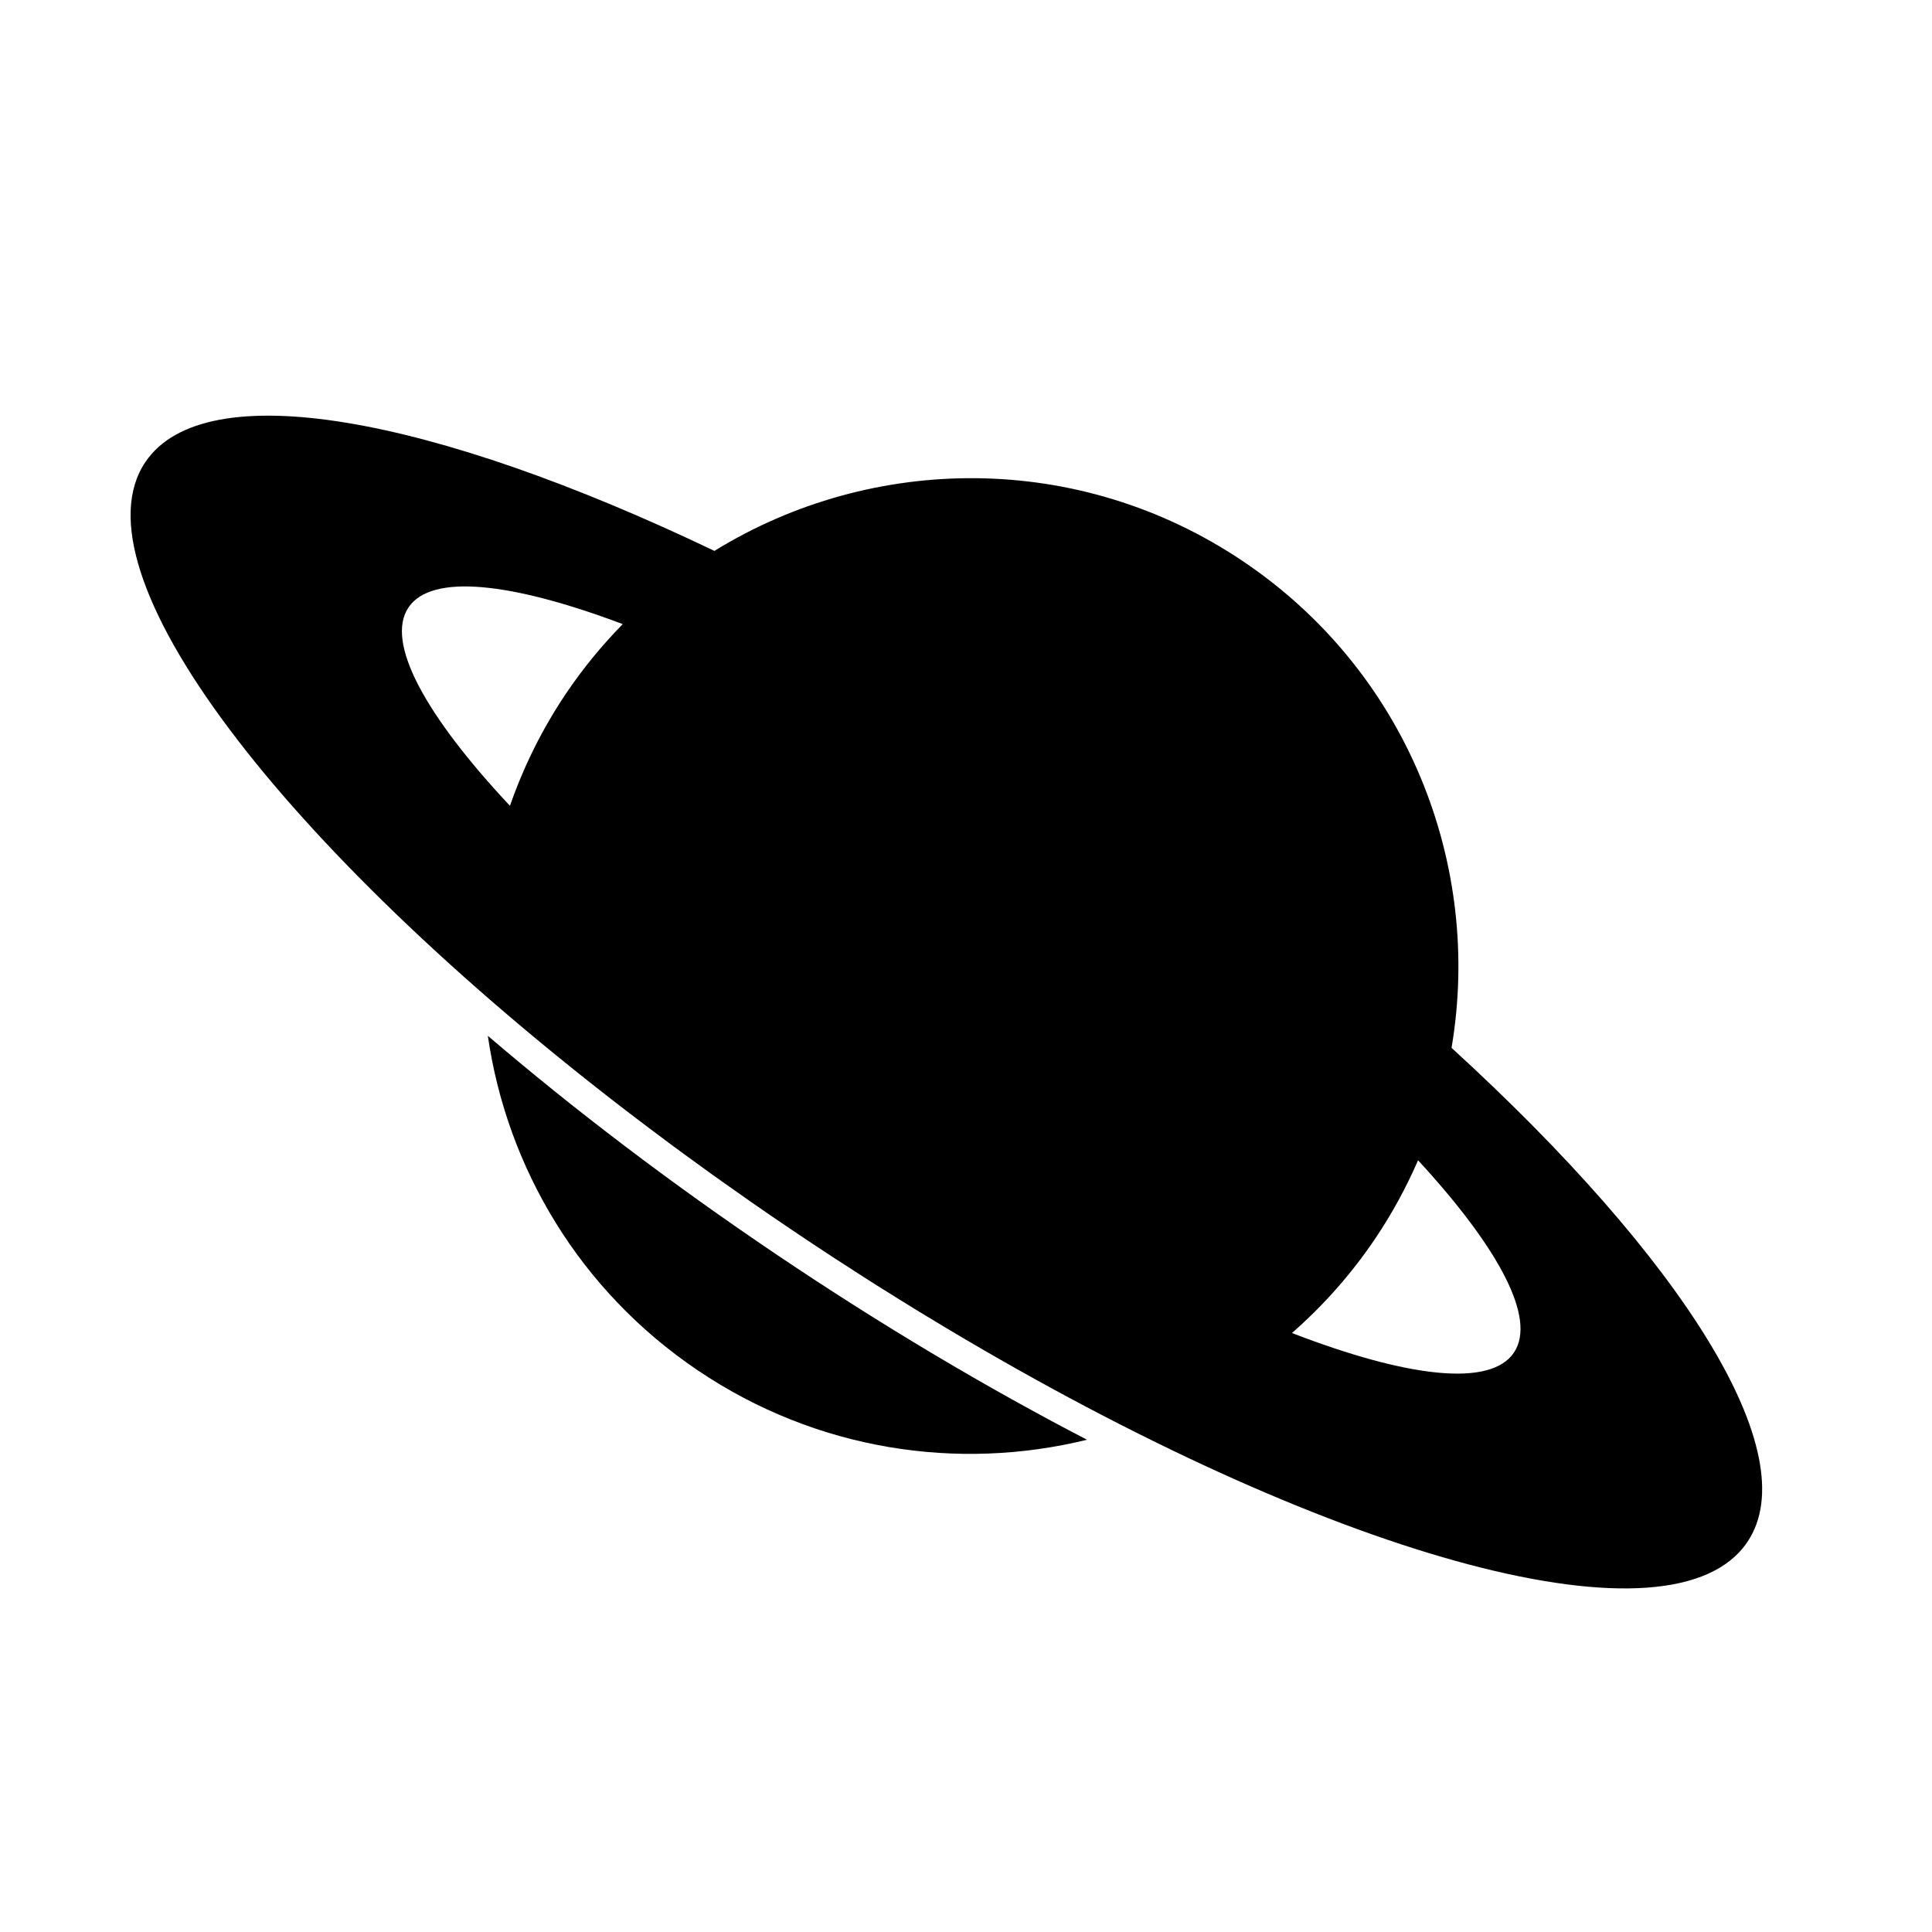
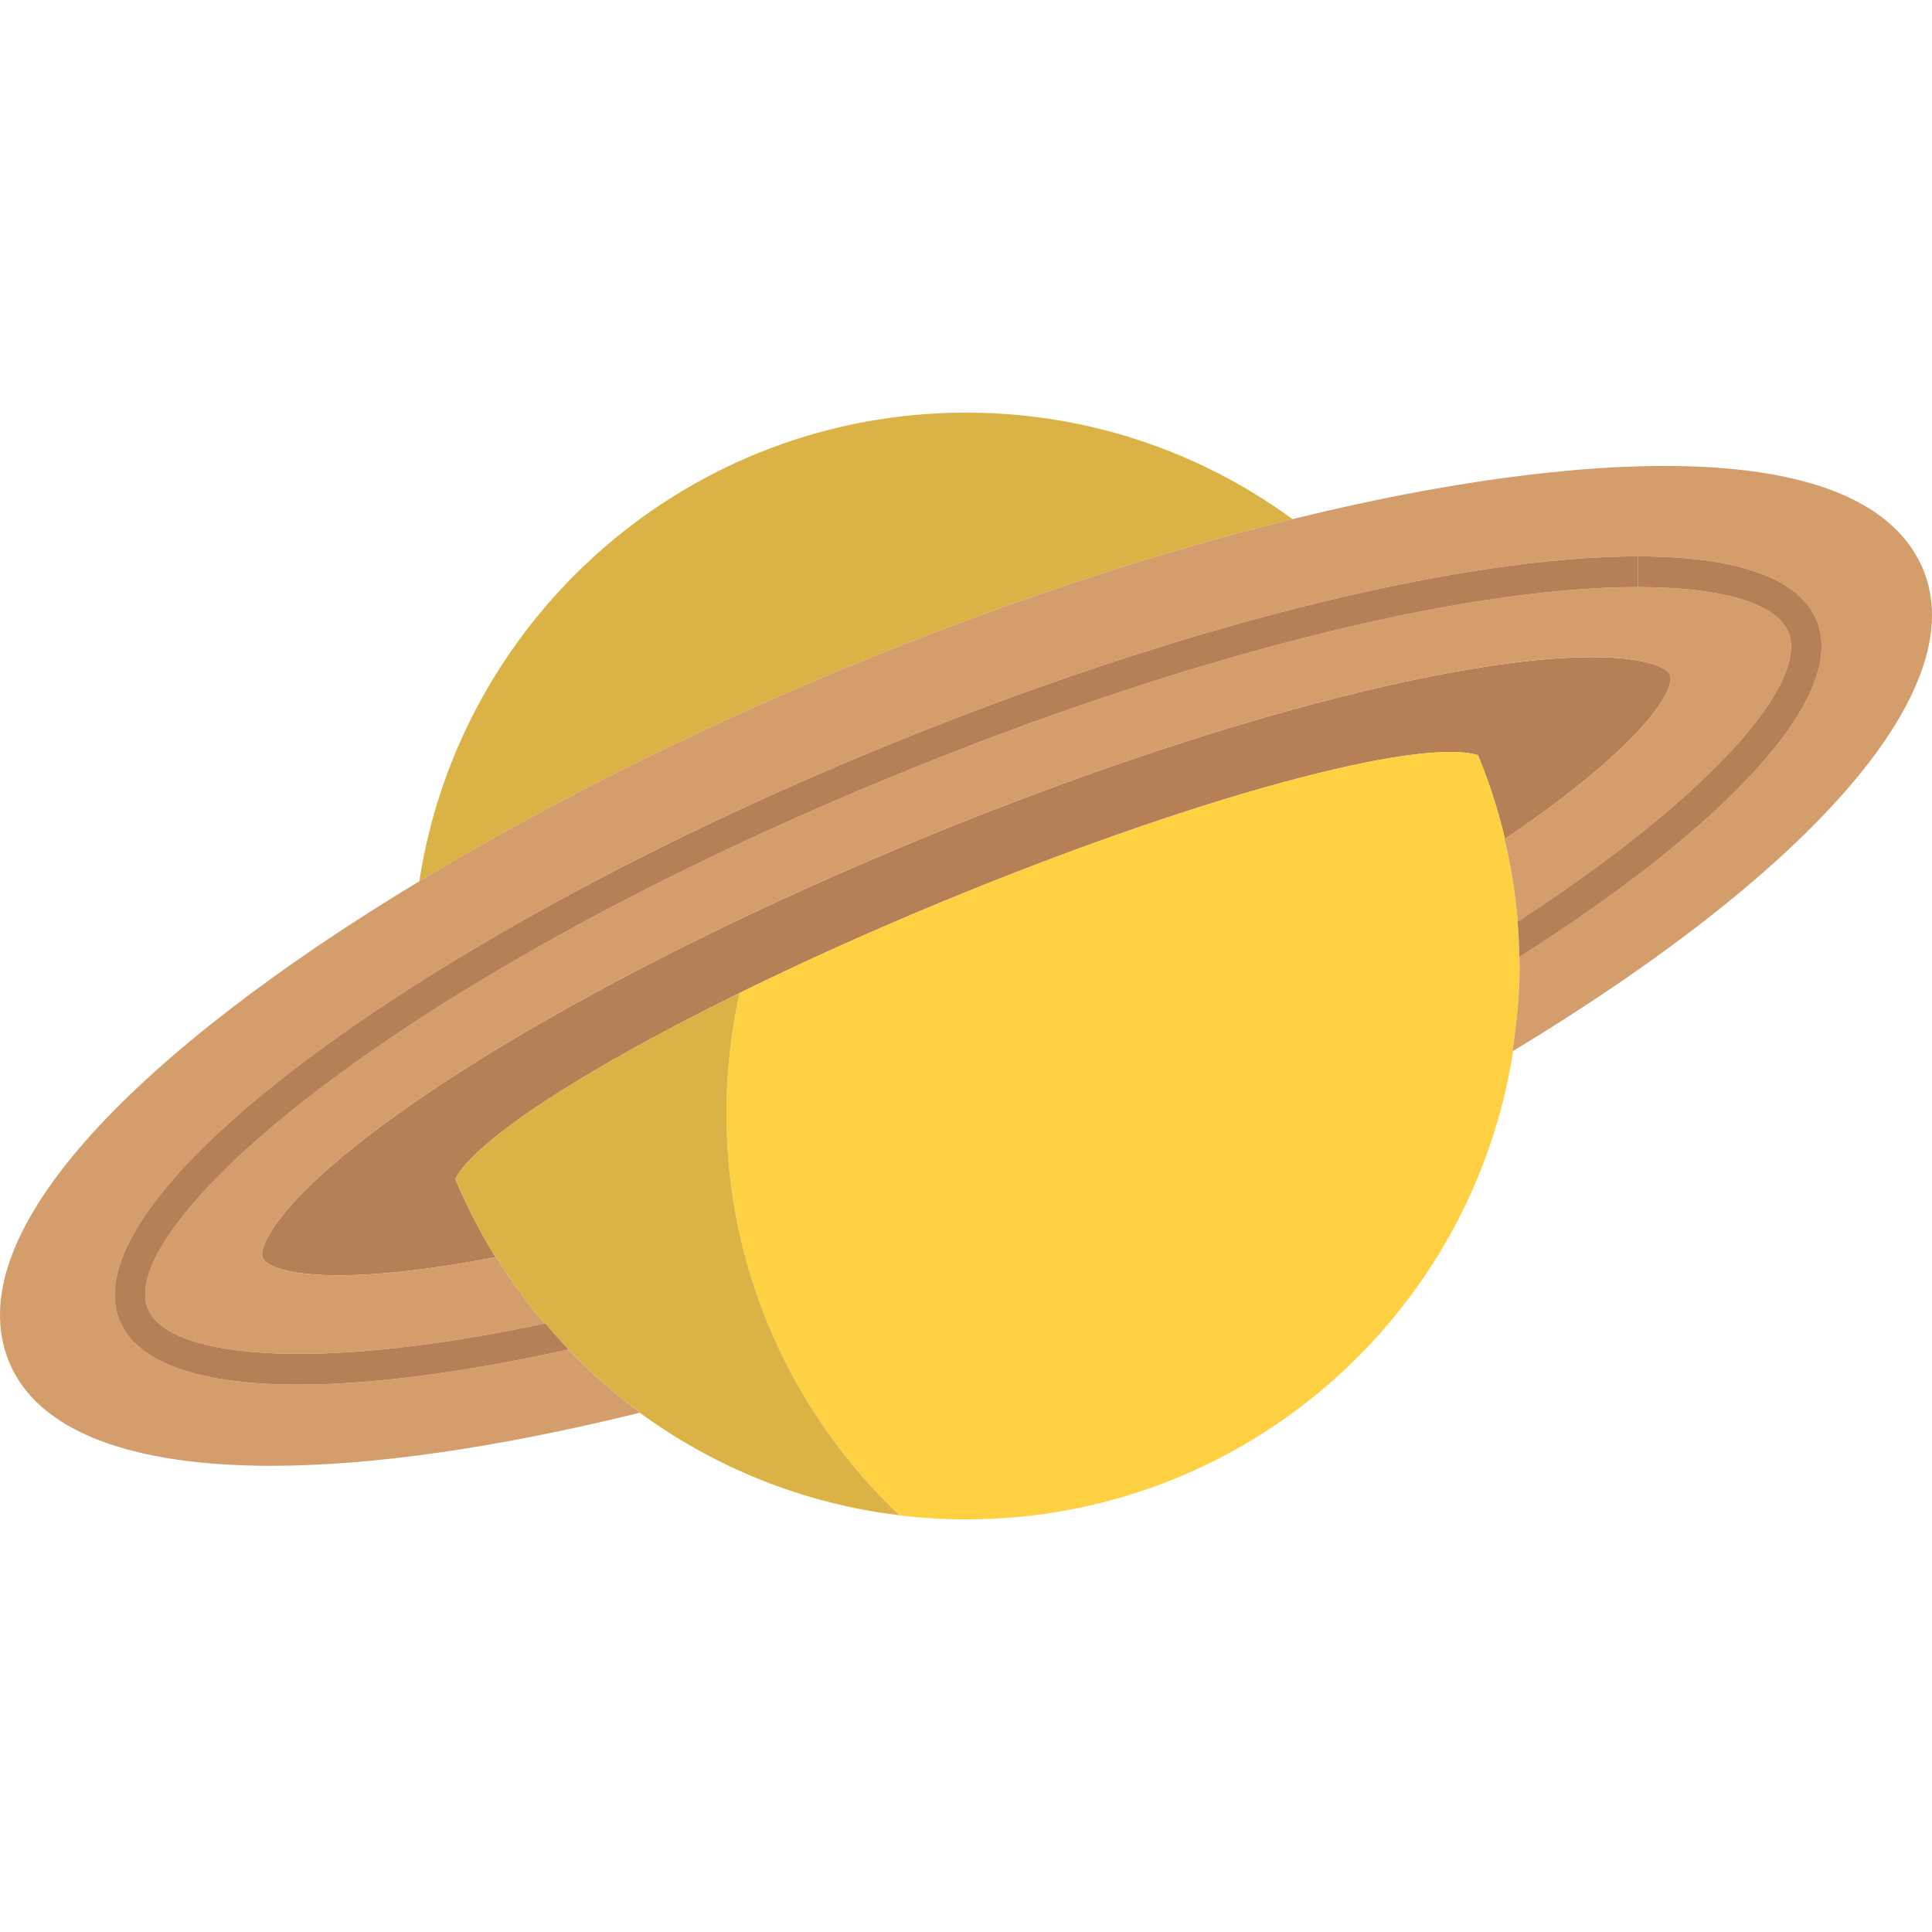
- <svg xmlns="http://www.w3.org/2000/svg" version="1.1" viewBox="0 0 100 100" xml:space="preserve">
-   <path d="m75.132 54.237c1.607-9.476-2.288-19.452-10.776-25.174s-19.197-5.591-27.378-0.548c-14.621-6.995-26.376-9.164-29.453-4.599-3.825 5.673 7.017 19.874 24.962 33.632 0.028 0.021 0.055 0.042 0.083 0.063 0.593 0.454 1.195 0.907 1.803 1.36 0.083 0.062 0.166 0.125 0.25 0.188 0.546 0.404 1.1 0.808 1.658 1.211 0.148 0.107 0.293 0.215 0.442 0.322 0.528 0.379 1.064 0.756 1.602 1.133 0.177 0.124 0.35 0.249 0.528 0.373 0.713 0.497 1.435 0.991 2.165 1.483 0.732 0.493 1.463 0.978 2.192 1.454 0.144 0.094 0.286 0.183 0.429 0.276 0.592 0.384 1.183 0.765 1.773 1.138 0.118 0.074 0.234 0.146 0.352 0.219 0.618 0.389 1.235 0.772 1.85 1.148 0.078 0.047 0.155 0.093 0.233 0.14 0.657 0.4 1.313 0.794 1.966 1.18 0.031 0.018 0.062 0.035 0.092 0.053 19.483 11.476 36.713 16.199 40.538 10.526 3.077-4.565-3.343-14.648-15.311-25.578zm-53.987-22.798c1.19-1.766 5.329-1.304 11.088 0.865-1.063 1.085-2.048 2.275-2.928 3.581-1.248 1.852-2.209 3.81-2.91 5.824-4.374-4.671-6.468-8.463-5.25-10.27zm57.214 38.573c-1.218 1.807-5.519 1.286-11.488-1.015 1.604-1.405 3.059-3.031 4.307-4.883 0.88-1.305 1.614-2.664 2.221-4.058 4.17 4.526 6.151 8.19 4.96 9.956z" />
-   <path d="m25.25 53.613c0.985 6.802 4.728 13.179 10.876 17.323 6.148 4.145 13.463 5.223 20.138 3.585-5.164-2.679-10.601-5.899-16.086-9.597-5.484-3.696-10.508-7.529-14.928-11.311z" />
+ <svg xmlns="http://www.w3.org/2000/svg" version="1.1" id="Capa_1" x="0px" y="0px" viewBox="0 0 502.74 502.74" style="enable-background:new 0 0 502.74 502.74;" xml:space="preserve">
+   <g>
+     <path style="fill:none;" d="M395.431,251.37c0,0.962-0.018,1.919-0.036,2.876C395.418,253.291,395.431,252.332,395.431,251.37z" />
+     <path style="fill:#B68057;" d="M434.563,175.558c-0.695-1.68-5.984-4.57-20.336-4.57c-8.906,0-21.297,1.109-38.25,4.313   c-38.578,7.281-87.578,22.789-137.969,43.664c-50.391,20.875-96.008,44.555-128.43,66.688   c-37.219,25.398-42.375,38.883-41.25,41.609c1.733,4.199,19.547,7.848,60.63-0.13c-1.195-1.927-2.345-3.885-3.449-5.871   c-0.039-0.07-0.079-0.141-0.118-0.211c-0.462-0.834-0.915-1.674-1.361-2.518c-0.077-0.146-0.154-0.292-0.231-0.438   c-0.417-0.795-0.826-1.595-1.228-2.399c-0.098-0.197-0.196-0.394-0.294-0.591c-0.382-0.772-0.758-1.547-1.126-2.327   c-0.109-0.231-0.217-0.464-0.325-0.696c-0.353-0.758-0.701-1.517-1.041-2.282c-0.114-0.257-0.225-0.515-0.338-0.772   c-0.329-0.753-0.656-1.507-0.973-2.267c-0.003-0.006-0.005-0.012-0.008-0.018c5.518-10.29,33.918-28.665,74.006-48.367   c15.792-7.762,33.396-15.729,52.128-23.488c66.279-27.454,124.41-43.083,139.996-38.382c2.892,7.013,5.251,14.301,7.016,21.819   C426.293,194.911,436.297,179.738,434.563,175.558z" />
+     <path style="fill:#FFD042;" d="M279.66,110.144c0.924,0.184,1.844,0.379,2.761,0.58   C281.504,110.523,280.584,110.328,279.66,110.144z" />
+     <path style="fill:#FFD042;" d="M286.315,111.634c1.041,0.26,2.078,0.53,3.111,0.813   C288.394,112.165,287.357,111.894,286.315,111.634z" />
+     <path style="fill:#FFD042;" d="M283.012,110.853c0.98,0.22,1.957,0.45,2.929,0.69C284.968,111.304,283.992,111.072,283.012,110.853   z" />
+     <path style="fill:#FFD042;" d="M395.394,254.246c0.019-0.957,0.036-1.915,0.036-2.876c0-0.786-0.022-1.565-0.035-2.348   c-0.012,0.008-0.023,0.015-0.035,0.022c-0.051-3.104-0.212-6.178-0.464-9.227c0.015-0.01,0.029-0.019,0.044-0.029   c-0.604-7.305-1.758-14.452-3.418-21.405c0.031-0.021,0.061-0.042,0.092-0.063c-1.766-7.518-4.124-14.807-7.016-21.819   c-15.586-4.7-73.717,10.929-139.996,38.382c-18.732,7.759-36.336,15.726-52.128,23.488c-2.248,10.108-3.443,20.613-3.443,31.398   c0,41.168,17.304,78.272,45.001,104.516c-25.063-3.021-48.141-12.482-67.54-26.67c-0.012,0.003-0.024,0.006-0.036,0.009   c23.819,17.44,53.191,27.745,84.975,27.745c72.008,0,131.67-52.855,142.31-121.885c-0.067,0.041-0.133,0.082-0.201,0.122   C394.526,267.263,395.231,260.825,395.394,254.246z" />
+     <path style="fill:#FFD042;" d="M336.357,135.08c-13.912-10.177-29.717-17.917-46.79-22.595   c17.057,4.682,32.842,12.433,46.744,22.606C336.326,135.087,336.341,135.083,336.357,135.08z" />
+     <path style="fill:#FFD042;" d="M272.829,108.955c0.812,0.121,1.619,0.254,2.427,0.388   C274.448,109.209,273.641,109.076,272.829,108.955z" />
+     <path style="fill:#FFD042;" d="M269.35,108.479c0.761,0.094,1.519,0.201,2.276,0.308   C270.869,108.68,270.112,108.573,269.35,108.479z" />
+     <path style="fill:#FFD042;" d="M265.837,108.085c0.706,0.07,1.407,0.153,2.11,0.233   C267.244,108.238,266.542,108.155,265.837,108.085z" />
+     <path style="fill:#FFD042;" d="M262.283,107.775c0.646,0.048,1.289,0.109,1.934,0.166   C263.572,107.885,262.929,107.824,262.283,107.775z" />
+     <path style="fill:#FFD042;" d="M255.08,107.416c0.45,0.011,0.898,0.034,1.347,0.05C255.978,107.45,255.53,107.427,255.08,107.416z" />
+     <path style="fill:#FFD042;" d="M258.699,107.552c0.573,0.029,1.142,0.07,1.713,0.105   C259.841,107.622,259.271,107.581,258.699,107.552z" />
+     <path style="fill:#FFD042;" d="M276.269,109.511c0.867,0.151,1.73,0.313,2.592,0.479   C277.999,109.825,277.136,109.662,276.269,109.511z" />
+     <path style="fill:#FFD042;" d="M128.965,327.129c-1.196-1.927-2.35-3.883-3.456-5.87c1.105,1.987,2.255,3.944,3.449,5.871   C128.961,327.13,128.963,327.13,128.965,327.129z" />
+     <path style="fill:#FFD042;" d="M119.786,309.797c0.34,0.765,0.688,1.524,1.041,2.282   C120.474,311.322,120.126,310.562,119.786,309.797z" />
+     <path style="fill:#FFD042;" d="M122.572,315.693c0.402,0.804,0.811,1.603,1.228,2.399   C123.383,317.297,122.974,316.497,122.572,315.693z" />
+     <path style="fill:#FFD042;" d="M124.03,318.53c0.446,0.844,0.899,1.684,1.361,2.518C124.929,320.214,124.477,319.374,124.03,318.53   z" />
+     <path style="fill:#FFD042;" d="M121.152,312.775c0.368,0.78,0.744,1.555,1.126,2.327   C121.896,314.33,121.521,313.554,121.152,312.775z" />
+     <path style="fill:#FFD042;" d="M118.476,306.758c0.317,0.76,0.643,1.514,0.973,2.267   C119.119,308.272,118.793,307.517,118.476,306.758z" />
+     <path style="fill:#DBB246;" d="M189.031,289.77c0-10.785,1.195-21.29,3.443-31.398c-40.088,19.702-68.488,38.078-74.006,48.367   c0.003,0.006,0.005,0.012,0.008,0.018c0.317,0.76,0.643,1.514,0.973,2.267c0.113,0.257,0.224,0.516,0.338,0.772   c0.34,0.765,0.688,1.525,1.041,2.282c0.108,0.232,0.215,0.464,0.325,0.696c0.368,0.78,0.744,1.555,1.126,2.327   c0.098,0.197,0.196,0.394,0.294,0.591c0.402,0.804,0.811,1.604,1.228,2.399c0.076,0.146,0.154,0.292,0.231,0.438   c0.446,0.844,0.899,1.684,1.361,2.518c0.039,0.071,0.079,0.141,0.118,0.211c1.106,1.987,2.26,3.943,3.456,5.87   c0.052-0.01,0.101-0.019,0.153-0.029c3.776,6.088,7.995,11.867,12.604,17.303c0.059-0.012,0.117-0.024,0.177-0.037   c1.97,2.32,3.965,4.608,6.075,6.797c-0.04,0.009-0.078,0.017-0.118,0.025c5.762,5.985,12.032,11.477,18.751,16.399   c-0.039,0.01-0.076,0.018-0.115,0.028c19.399,14.188,42.477,23.649,67.54,26.67C206.335,368.042,189.031,330.938,189.031,289.77z" />
+     <path style="fill:#DBB246;" d="M336.311,135.091c-13.902-10.173-29.687-17.924-46.744-22.606c-0.047-0.013-0.094-0.025-0.141-0.038   c-1.032-0.282-2.069-0.553-3.111-0.813c-0.125-0.031-0.25-0.061-0.374-0.091c-0.973-0.24-1.949-0.47-2.929-0.69   c-0.197-0.044-0.394-0.085-0.591-0.128c-0.917-0.202-1.837-0.396-2.761-0.58c-0.266-0.053-0.533-0.102-0.799-0.153   c-0.862-0.167-1.725-0.329-2.592-0.479c-0.337-0.059-0.676-0.112-1.013-0.168c-0.807-0.135-1.615-0.267-2.427-0.388   c-0.4-0.06-0.802-0.112-1.202-0.168c-0.757-0.106-1.515-0.213-2.276-0.308c-0.467-0.058-0.936-0.107-1.404-0.161   c-0.703-0.08-1.404-0.163-2.11-0.233c-0.539-0.054-1.08-0.096-1.62-0.144c-0.644-0.057-1.287-0.118-1.934-0.166   c-0.622-0.046-1.247-0.08-1.871-0.118c-0.571-0.035-1.14-0.076-1.713-0.105c-0.755-0.038-1.514-0.06-2.272-0.086   c-0.449-0.015-0.897-0.038-1.347-0.05c-1.213-0.03-2.429-0.046-3.649-0.046c-72.03,0-131.706,52.886-142.32,121.946   c33.467-20.203,71.687-39.286,110.289-55.274C259.584,157.396,299.477,144.157,336.311,135.091z" />
+     <path style="fill:#D49E6C;" d="M500.446,148.229v-0.004c-9.359-22.59-43.781-31.23-99.531-25.031   c-19.884,2.215-41.629,6.243-64.558,11.885c-0.015,0.004-0.031,0.008-0.046,0.011c-36.833,9.066-76.726,22.305-116.911,38.951   c-38.602,15.988-76.822,35.071-110.289,55.274C37.917,272.293-11.737,320.347,2.415,354.518   c7.398,17.844,31.414,26.914,68.148,26.914c26.028,0,58.493-4.599,95.893-13.807c0.012-0.003,0.024-0.006,0.036-0.009   c0.039-0.01,0.076-0.018,0.115-0.028c-6.719-4.922-12.989-10.414-18.751-16.399c-27.116,5.97-51.087,9.111-70.179,9.111   c-25.144,0-41.901-5.37-46.548-16.627c-13.104-31.747,75.128-98.287,197.071-148.621c78.701-32.485,152.217-50.281,197.977-50.283   c0.003,0,0.009,0,0.009,0v0v0c25.139,0,41.893,5.371,46.539,16.627c8.173,19.799-23.077,53.132-77.33,87.626   c0.013,0.782,0.035,1.562,0.035,2.348c0,0.962-0.013,1.921-0.036,2.876c-0.163,6.579-0.868,13.017-1.854,19.361   c0.068-0.041,0.133-0.082,0.201-0.122C473.159,225.421,513.054,178.686,500.446,148.229z" />
+     <path style="fill:#D49E6C;" d="M231.253,202.447C99.035,257.022,29.891,319.706,38.524,340.621   c3.063,7.422,17.334,11.68,39.153,11.68c17.928,0,39.741-2.764,64.045-7.897c-4.61-5.436-8.828-11.216-12.604-17.303   c-0.052,0.01-0.101,0.019-0.153,0.029c-0.002,0-0.004,0.001-0.006,0.001c-41.083,7.978-58.897,4.329-60.63,0.13   c-1.125-2.727,4.031-16.211,41.25-41.609c32.422-22.133,78.039-45.813,128.43-66.688c50.391-20.875,99.39-36.383,137.969-43.664   c16.953-3.203,29.344-4.313,38.25-4.313c14.352,0,19.641,2.891,20.336,4.57c1.733,4.18-8.271,19.353-42.949,42.764   c-0.031,0.021-0.061,0.042-0.092,0.063c1.66,6.953,2.814,14.1,3.418,21.405c51.099-33.256,75.75-62.353,70.39-75.34   c-3.063-7.422-17.331-11.68-39.144-11.68v-8l-0.008,8C379.478,152.771,306.609,171.343,231.253,202.447z" />
+     <path style="fill:#B68057;" d="M141.899,344.367c-0.059,0.013-0.117,0.024-0.177,0.037c-24.305,5.134-46.117,7.897-64.045,7.897   c-21.818,0-36.089-4.257-39.153-11.68c-8.633-20.915,60.511-83.599,192.729-138.174c75.356-31.104,148.225-49.676,194.925-49.678   l0.008-8c0,0-0.006,0-0.009,0c-45.76,0.002-119.276,17.798-197.977,50.283C106.257,245.387,18.025,311.927,31.129,343.674   c4.647,11.258,21.404,16.627,46.548,16.627c19.092,0,43.063-3.141,70.179-9.111c0.04-0.009,0.078-0.017,0.118-0.025   C145.864,348.975,143.869,346.687,141.899,344.367z" />
+     <line style="fill:none;stroke:#B68057;stroke-width:0;stroke-linecap:round;stroke-linejoin:round;" x1="426.186" y1="144.77" x2="426.186" y2="144.769" />
+     <path style="fill:#B68057;" d="M465.33,164.449c5.361,12.987-19.291,42.084-70.39,75.34c-0.015,0.01-0.029,0.019-0.044,0.029   c0.252,3.049,0.413,6.124,0.464,9.227c0.012-0.007,0.023-0.015,0.035-0.022c54.253-34.494,85.502-67.827,77.33-87.626   c-4.646-11.256-21.4-16.627-46.539-16.627v8C447.999,152.769,462.267,157.026,465.33,164.449z" />
+   </g>
+   <g>
+ </g>
+   <g>
+ </g>
+   <g>
+ </g>
+   <g>
+ </g>
+   <g>
+ </g>
+   <g>
+ </g>
+   <g>
+ </g>
+   <g>
+ </g>
+   <g>
+ </g>
+   <g>
+ </g>
+   <g>
+ </g>
+   <g>
+ </g>
+   <g>
+ </g>
+   <g>
+ </g>
+   <g>
+ </g>
</svg>
